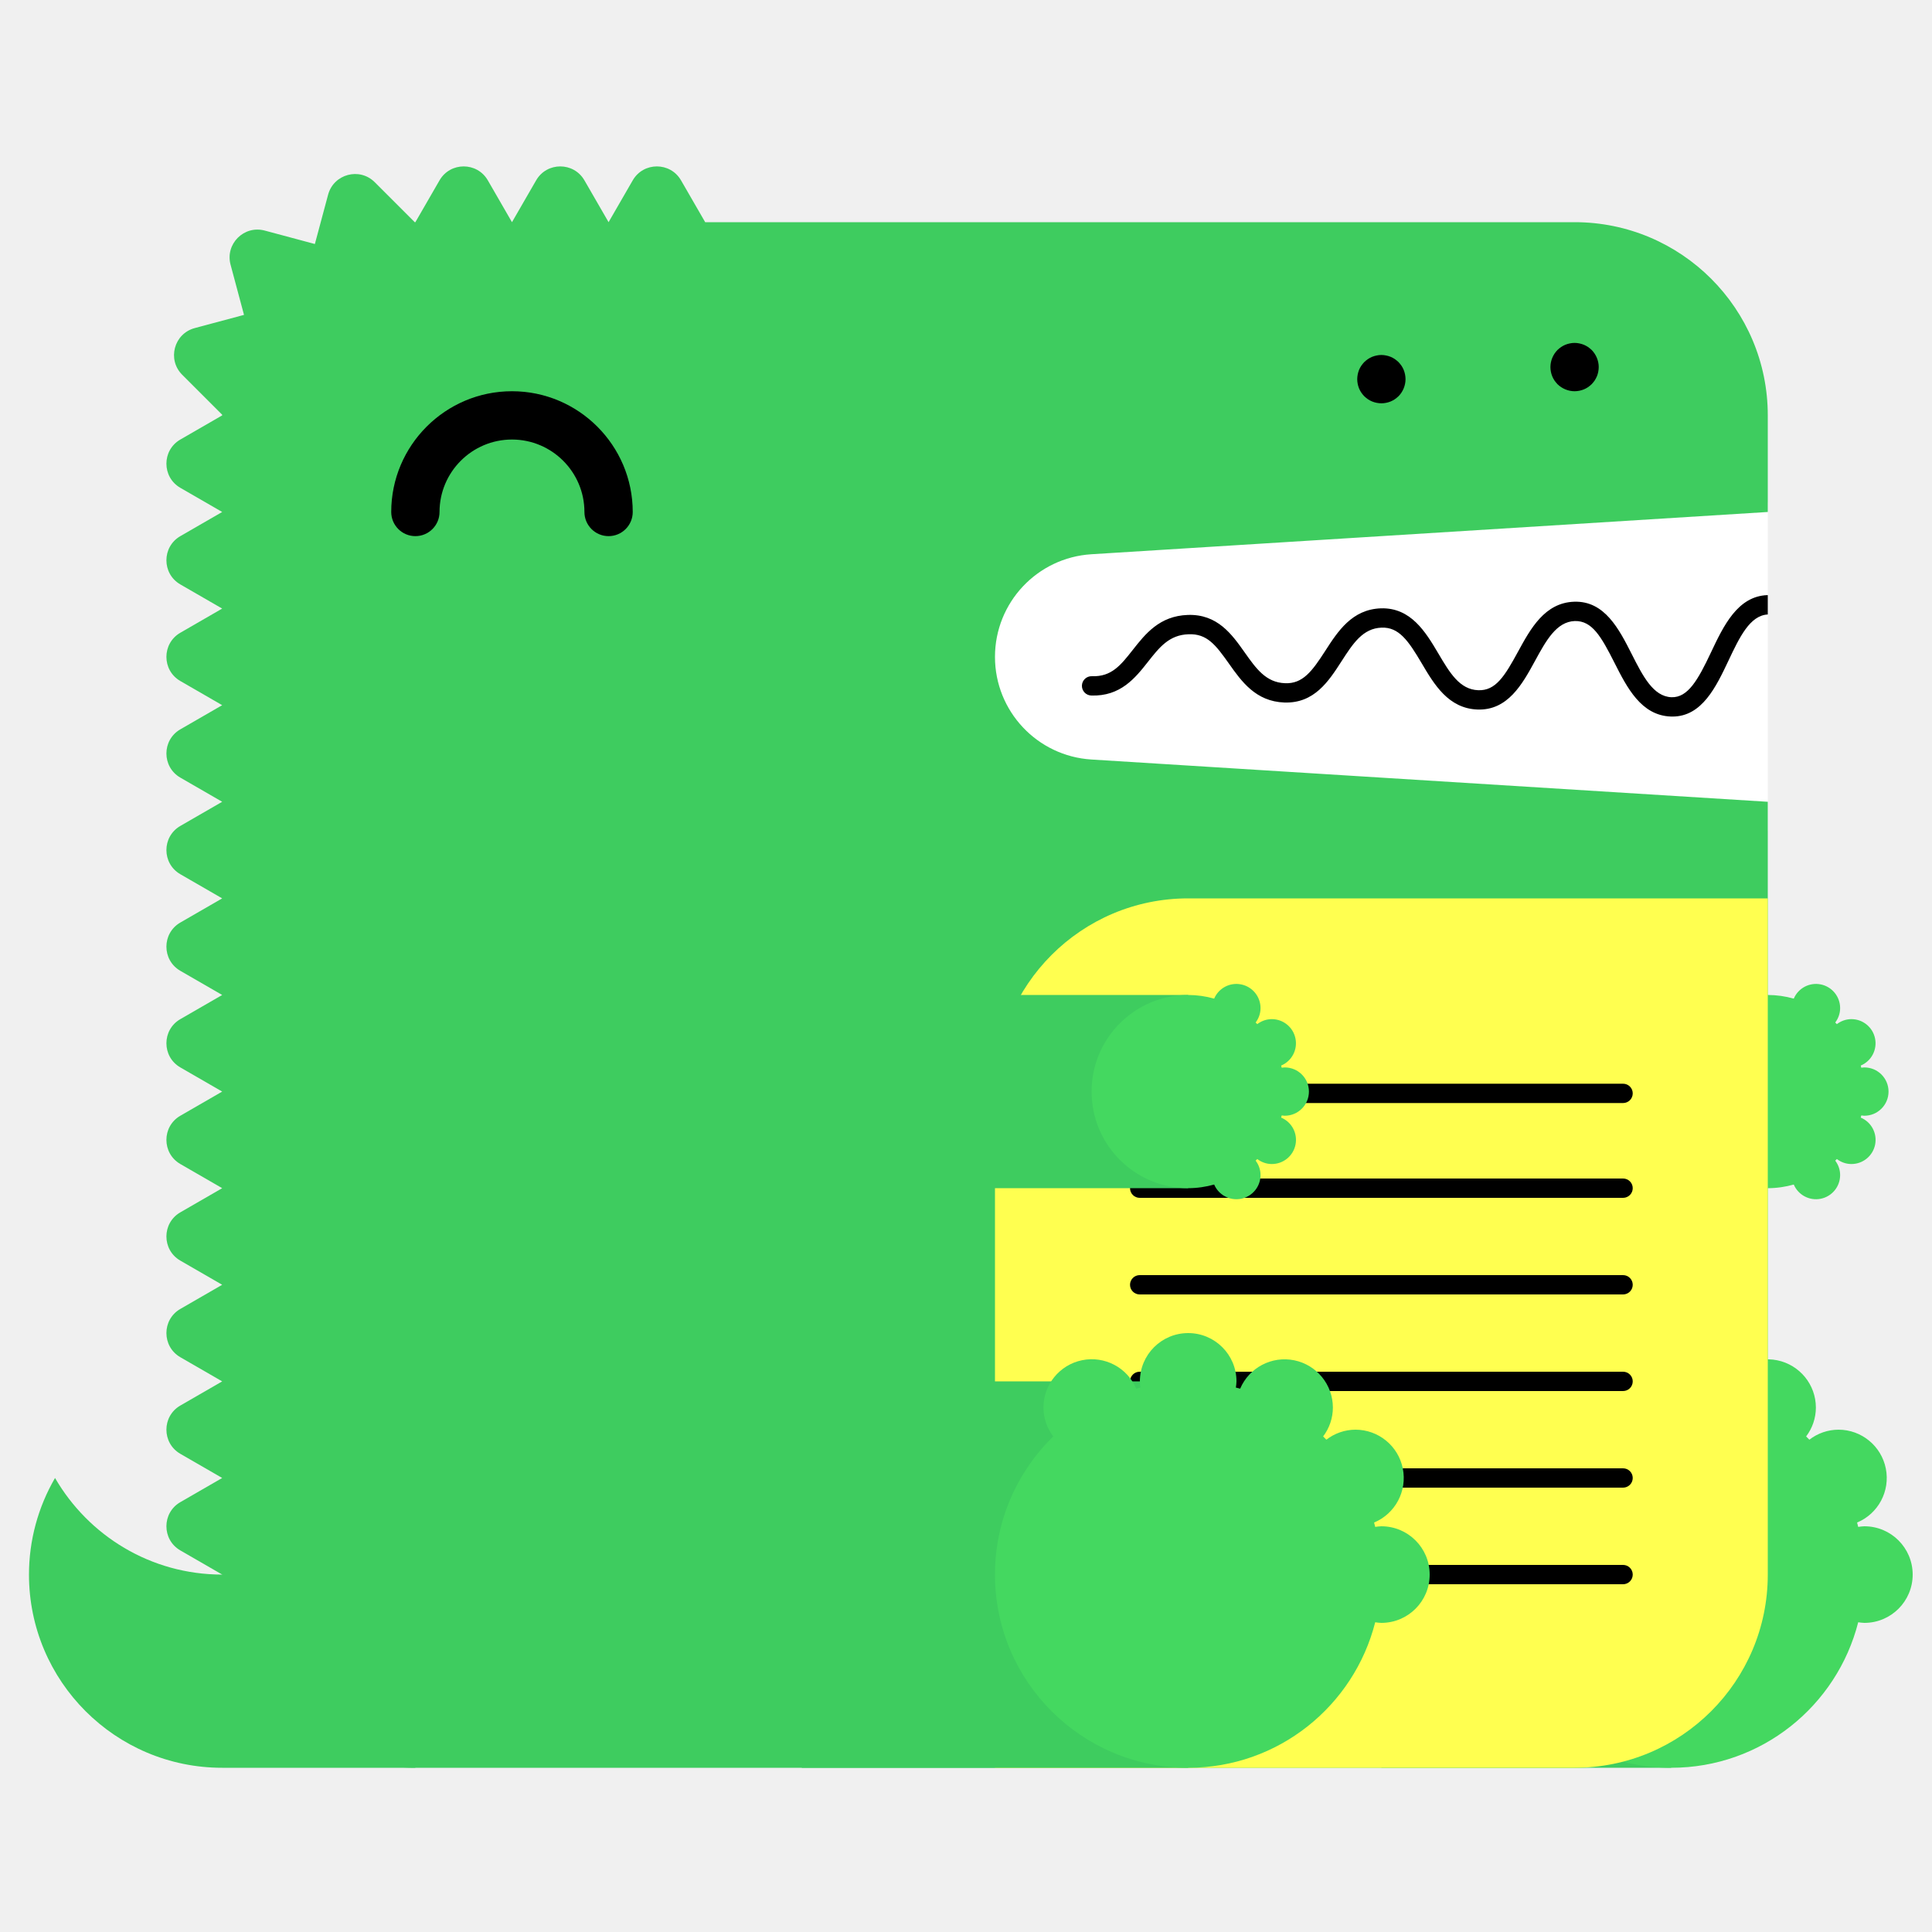
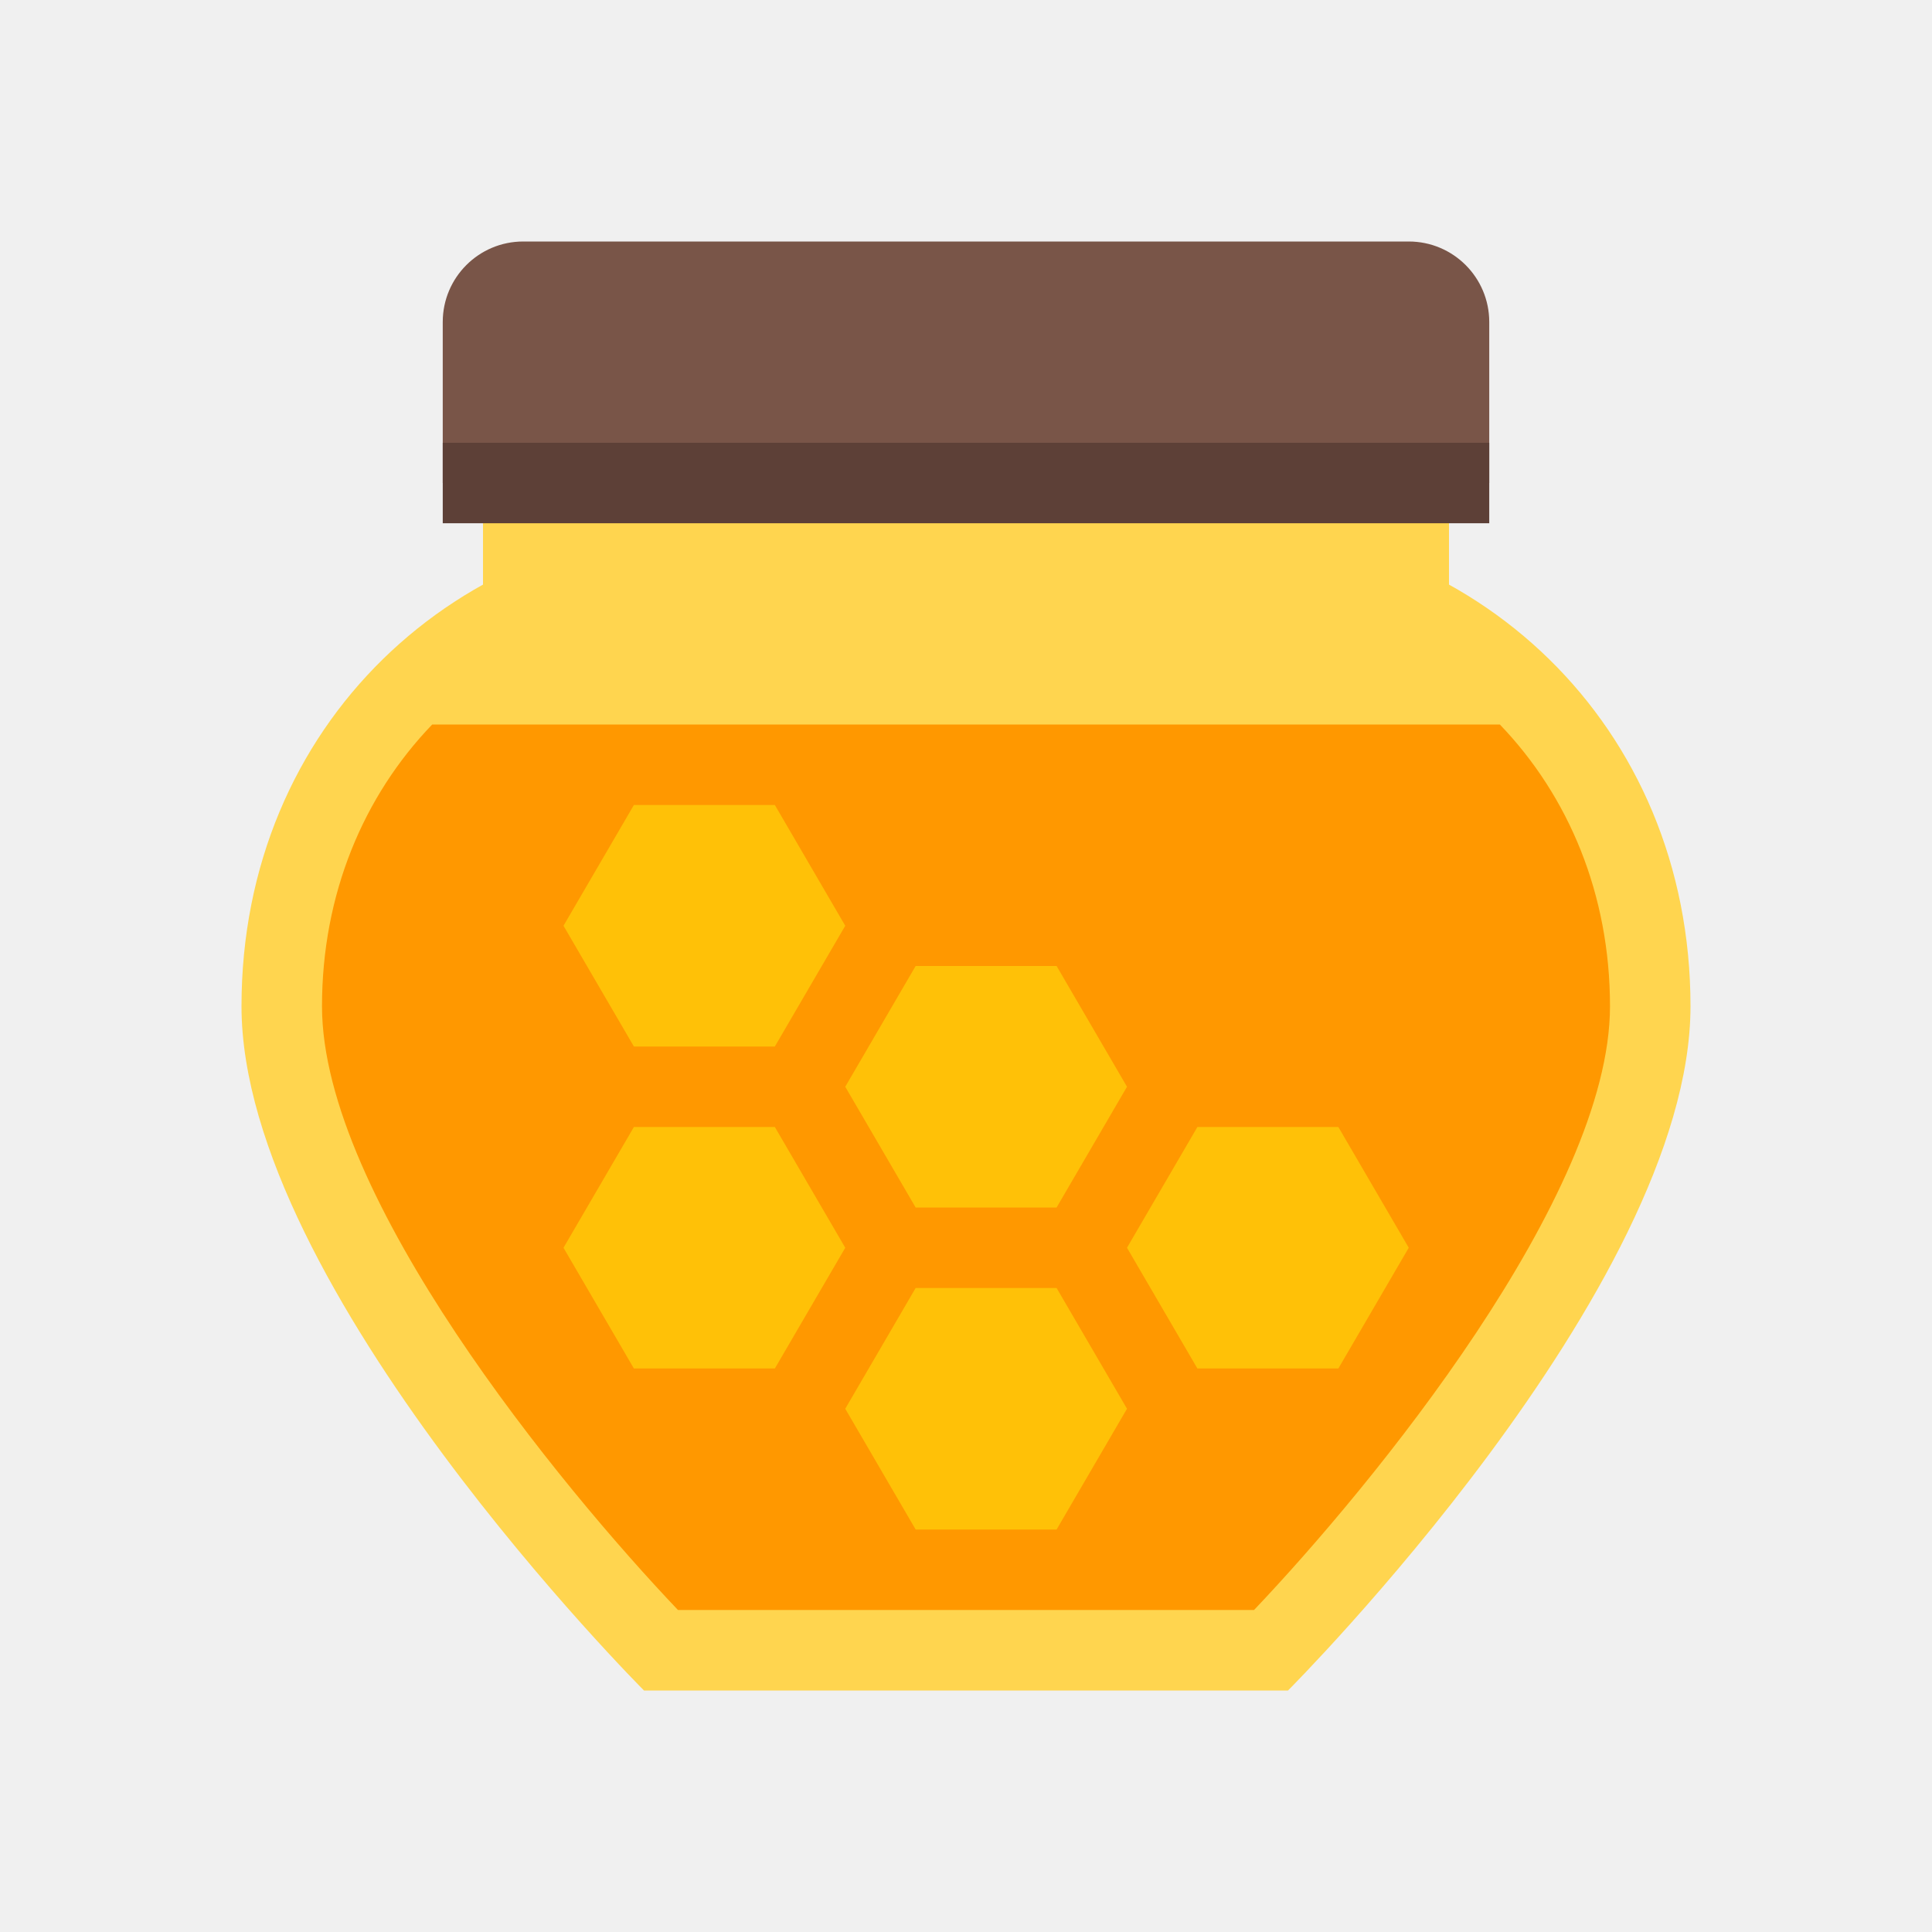
- <svg xmlns="http://www.w3.org/2000/svg" width="200" height="200" viewBox="0 0 200 200">
-   <g fill="none" fill-rule="evenodd">
-     <path fill="#FFF" d="M99 52h84v34H99z" />
-     <path d="M23 163c-7.398 0-13.843-4.027-17.303-10A19.886 19.886 0 0 0 3 163c0 11.046 8.954 20 20 20h20v-20H23z" fill="#3ECC5F" />
-     <path d="M112.98 57.376L183 53V43c0-11.046-8.954-20-20-20H73l-2.5-4.33c-1.112-1.925-3.889-1.925-5 0L63 23l-2.5-4.33c-1.111-1.925-3.889-1.925-5 0L53 23l-2.5-4.33c-1.111-1.925-3.889-1.925-5 0L43 23c-.022 0-.042.003-.065.003l-4.142-4.141c-1.57-1.571-4.252-.853-4.828 1.294l-1.369 5.104-5.192-1.392c-2.148-.575-4.111 1.389-3.535 3.536l1.39 5.193-5.102 1.367c-2.148.576-2.867 3.259-1.296 4.83l4.142 4.142c0 .021-.003.042-.003.064l-4.33 2.5c-1.925 1.111-1.925 3.889 0 5L23 53l-4.33 2.5c-1.925 1.111-1.925 3.889 0 5L23 63l-4.33 2.5c-1.925 1.111-1.925 3.889 0 5L23 73l-4.33 2.5c-1.925 1.111-1.925 3.889 0 5L23 83l-4.33 2.5c-1.925 1.111-1.925 3.889 0 5L23 93l-4.33 2.5c-1.925 1.111-1.925 3.889 0 5L23 103l-4.33 2.5c-1.925 1.111-1.925 3.889 0 5L23 113l-4.33 2.5c-1.925 1.111-1.925 3.889 0 5L23 123l-4.33 2.5c-1.925 1.111-1.925 3.889 0 5L23 133l-4.33 2.5c-1.925 1.111-1.925 3.889 0 5L23 143l-4.33 2.5c-1.925 1.111-1.925 3.889 0 5L23 153l-4.33 2.5c-1.925 1.111-1.925 3.889 0 5L23 163c0 11.046 8.954 20 20 20h120c11.046 0 20-8.954 20-20V83l-70.02-4.376A10.645 10.645 0 0 1 103 68c0-5.621 4.37-10.273 9.98-10.624" fill="#3ECC5F" />
-     <path fill="#3ECC5F" d="M143 183h30v-40h-30z" />
-     <path d="M193 158c-.219 0-.428.037-.639.064-.038-.15-.074-.301-.116-.451A5 5 0 0 0 190.32 148a4.96 4.96 0 0 0-3.016 1.036 26.531 26.531 0 0 0-.335-.336 4.955 4.955 0 0 0 1.011-2.987 5 5 0 0 0-9.599-1.959c-.148-.042-.297-.077-.445-.115.027-.211.064-.42.064-.639a5 5 0 0 0-5-5 5 5 0 0 0-5 5c0 .219.037.428.064.639-.148.038-.297.073-.445.115a4.998 4.998 0 0 0-9.599 1.959c0 1.125.384 2.151 1.011 2.987-3.717 3.632-6.031 8.693-6.031 14.3 0 11.046 8.954 20 20 20 9.339 0 17.16-6.41 19.361-15.064.211.027.42.064.639.064a5 5 0 0 0 5-5 5 5 0 0 0-5-5" fill="#44D860" />
-     <path fill="#3ECC5F" d="M153 123h30v-20h-30z" />
-     <path d="M193 115.5a2.5 2.5 0 1 0 0-5c-.109 0-.214.019-.319.032-.02-.075-.037-.15-.058-.225a2.501 2.501 0 0 0-.963-4.807c-.569 0-1.088.197-1.508.518a6.653 6.653 0 0 0-.168-.168c.314-.417.506-.931.506-1.494a2.5 2.5 0 0 0-4.8-.979A9.987 9.987 0 0 0 183 103c-5.522 0-10 4.478-10 10s4.478 10 10 10c.934 0 1.833-.138 2.69-.377a2.5 2.5 0 0 0 4.8-.979c0-.563-.192-1.077-.506-1.494.057-.055.113-.111.168-.168.42.321.939.518 1.508.518a2.5 2.5 0 0 0 .963-4.807c.021-.074.038-.15.058-.225.105.013.21.032.319.032" fill="#44D860" />
-     <path d="M63 55.5a2.5 2.5 0 0 1-2.5-2.5c0-4.136-3.364-7.5-7.5-7.5s-7.5 3.364-7.5 7.5a2.5 2.5 0 1 1-5 0c0-6.893 5.607-12.5 12.5-12.5S65.5 46.107 65.5 53a2.5 2.5 0 0 1-2.5 2.5" fill="#000" />
-     <path d="M103 183h60c11.046 0 20-8.954 20-20V93h-60c-11.046 0-20 8.954-20 20v70z" fill="#FFFF50" />
-     <path d="M168.02 124h-50.04a1 1 0 1 1 0-2h50.04a1 1 0 1 1 0 2m0 20h-50.04a1 1 0 1 1 0-2h50.04a1 1 0 1 1 0 2m0 20h-50.04a1 1 0 1 1 0-2h50.04a1 1 0 1 1 0 2m0-49.814h-50.04a1 1 0 1 1 0-2h50.04a1 1 0 1 1 0 2m0 19.814h-50.04a1 1 0 1 1 0-2h50.04a1 1 0 1 1 0 2m0 20h-50.04a1 1 0 1 1 0-2h50.04a1 1 0 1 1 0 2M183 61.611c-.012 0-.022-.006-.034-.005-3.09.105-4.552 3.196-5.842 5.923-1.346 2.85-2.387 4.703-4.093 4.647-1.889-.068-2.969-2.202-4.113-4.46-1.314-2.594-2.814-5.536-5.963-5.426-3.046.104-4.513 2.794-5.807 5.167-1.377 2.528-2.314 4.065-4.121 3.994-1.927-.07-2.951-1.805-4.136-3.813-1.321-2.236-2.848-4.75-5.936-4.664-2.994.103-4.465 2.385-5.763 4.4-1.373 2.13-2.335 3.428-4.165 3.351-1.973-.07-2.992-1.51-4.171-3.177-1.324-1.873-2.816-3.993-5.895-3.89-2.928.1-4.399 1.97-5.696 3.618-1.232 1.564-2.194 2.802-4.229 2.724a1 1 0 0 0-.072 2c3.017.101 4.545-1.8 5.872-3.487 1.177-1.496 2.193-2.787 4.193-2.855 1.926-.082 2.829 1.115 4.195 3.045 1.297 1.834 2.769 3.914 5.731 4.021 3.103.104 4.596-2.215 5.918-4.267 1.182-1.834 2.202-3.417 4.15-3.484 1.793-.067 2.769 1.35 4.145 3.681 1.297 2.197 2.766 4.686 5.787 4.796 3.125.108 4.634-2.62 5.949-5.035 1.139-2.088 2.214-4.06 4.119-4.126 1.793-.042 2.728 1.595 4.111 4.33 1.292 2.553 2.757 5.445 5.825 5.556l.169.003c3.064 0 4.518-3.075 5.805-5.794 1.139-2.41 2.217-4.68 4.067-4.773v-2z" fill="#000" />
-     <path fill="#3ECC5F" d="M83 183h40v-40H83z" />
-     <path d="M143 158c-.219 0-.428.037-.639.064-.038-.15-.074-.301-.116-.451A5 5 0 0 0 140.32 148a4.96 4.96 0 0 0-3.016 1.036 26.531 26.531 0 0 0-.335-.336 4.955 4.955 0 0 0 1.011-2.987 5 5 0 0 0-9.599-1.959c-.148-.042-.297-.077-.445-.115.027-.211.064-.42.064-.639a5 5 0 0 0-5-5 5 5 0 0 0-5 5c0 .219.037.428.064.639-.148.038-.297.073-.445.115a4.998 4.998 0 0 0-9.599 1.959c0 1.125.384 2.151 1.011 2.987-3.717 3.632-6.031 8.693-6.031 14.3 0 11.046 8.954 20 20 20 9.339 0 17.16-6.41 19.361-15.064.211.027.42.064.639.064a5 5 0 0 0 5-5 5 5 0 0 0-5-5" fill="#44D860" />
-     <path fill="#3ECC5F" d="M83 123h40v-20H83z" />
-     <path d="M133 115.5a2.5 2.5 0 1 0 0-5c-.109 0-.214.019-.319.032-.02-.075-.037-.15-.058-.225a2.501 2.501 0 0 0-.963-4.807c-.569 0-1.088.197-1.508.518a6.653 6.653 0 0 0-.168-.168c.314-.417.506-.931.506-1.494a2.5 2.5 0 0 0-4.8-.979A9.987 9.987 0 0 0 123 103c-5.522 0-10 4.478-10 10s4.478 10 10 10c.934 0 1.833-.138 2.69-.377a2.5 2.5 0 0 0 4.8-.979c0-.563-.192-1.077-.506-1.494.057-.055.113-.111.168-.168.42.321.939.518 1.508.518a2.5 2.5 0 0 0 .963-4.807c.021-.074.038-.15.058-.225.105.013.21.032.319.032" fill="#44D860" />
-     <path d="M143 41.75c-.16 0-.33-.02-.49-.05a2.52 2.52 0 0 1-.47-.14c-.15-.06-.29-.14-.431-.23-.13-.09-.259-.2-.38-.31-.109-.12-.219-.24-.309-.38s-.17-.28-.231-.43a2.619 2.619 0 0 1-.189-.96c0-.16.02-.33.05-.49.03-.16.08-.31.139-.47.061-.15.141-.29.231-.43.09-.13.2-.26.309-.38.121-.11.25-.22.38-.31.141-.09.281-.17.431-.23.149-.06.31-.11.47-.14.32-.07.65-.07.98 0 .159.03.32.08.47.14.149.06.29.14.43.23.13.09.259.2.38.31.11.12.22.25.31.38.09.14.17.28.23.43.06.16.11.31.14.47.029.16.05.33.05.49 0 .66-.271 1.31-.73 1.77-.121.11-.25.22-.38.31-.14.09-.281.17-.43.23a2.565 2.565 0 0 1-.96.19m20-1.25c-.66 0-1.3-.27-1.771-.73a3.802 3.802 0 0 1-.309-.38c-.09-.14-.17-.28-.231-.43a2.619 2.619 0 0 1-.189-.96c0-.66.27-1.3.729-1.77.121-.11.25-.22.38-.31.141-.09.281-.17.431-.23.149-.06.31-.11.47-.14.32-.07.66-.07.98 0 .159.03.32.08.47.14.149.06.29.14.43.23.13.09.259.2.38.31.459.47.73 1.11.73 1.77 0 .16-.021.33-.05.49-.03.16-.08.32-.14.47-.07.15-.14.29-.23.43-.09.13-.2.26-.31.38-.121.11-.25.22-.38.31-.14.09-.281.17-.43.23a2.565 2.565 0 0 1-.96.19" fill="#000" />
-   </g>
+ <svg xmlns="http://www.w3.org/2000/svg" width="800px" height="800px" viewBox="0 0 1024 1024" class="icon" version="1.1">
+   <path d="M640 277.333H384c-141.376 0-256 106.667-256 256s213.333 362.667 213.333 362.667h341.333s213.333-213.333 213.333-362.667-114.624-256-256-256z" fill="#FFD54F" />
+   <path d="M256 256.021h512v85.333H256z" fill="#FFD54F" />
+   <path d="M359.339 853.333h305.323C726.869 787.883 853.333 633.984 853.333 533.333c0-59.328-21.931-111.424-58.389-149.333H229.077C192.597 421.909 170.667 474.005 170.667 533.333c0 100.885 126.464 254.635 188.672 320z" fill="#FF9800" />
+   <path d="M485.312 640L448 576l37.312-64h74.709L597.333 576l-37.312 64zM634.645 725.333L597.333 661.333l37.312-64h74.709L746.667 661.333l-37.312 64zM485.312 810.667L448 746.667l37.312-64h74.709L597.333 746.667l-37.312 64zM335.979 725.333L298.667 661.333l37.312-64h74.709L448 661.333l-37.312 64zM335.979 554.667L298.667 490.667l37.312-64h74.709L448 490.667l-37.312 64z" fill="#FFC107" />
+   <path d="M789.333 256V170.667a42.667 42.667 0 0 0-42.667-42.667H277.333a42.667 42.667 0 0 0-42.667 42.667v85.333h554.667z" fill="#795548" />
+   <path d="M234.667 234.688h554.667V277.333H234.667z" fill="#5D4037" />
</svg>
